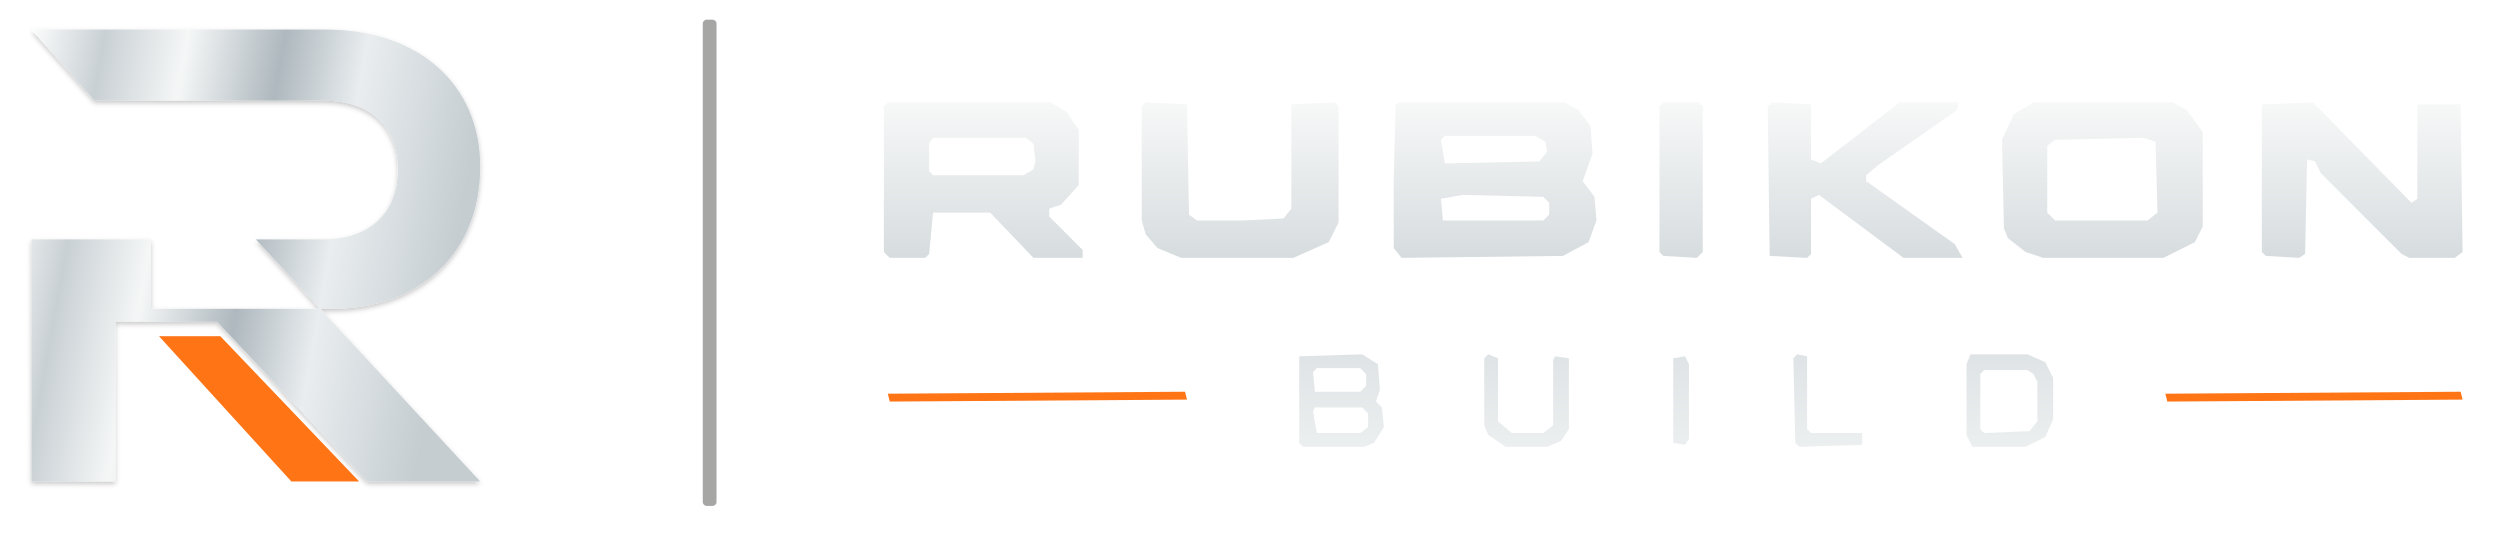
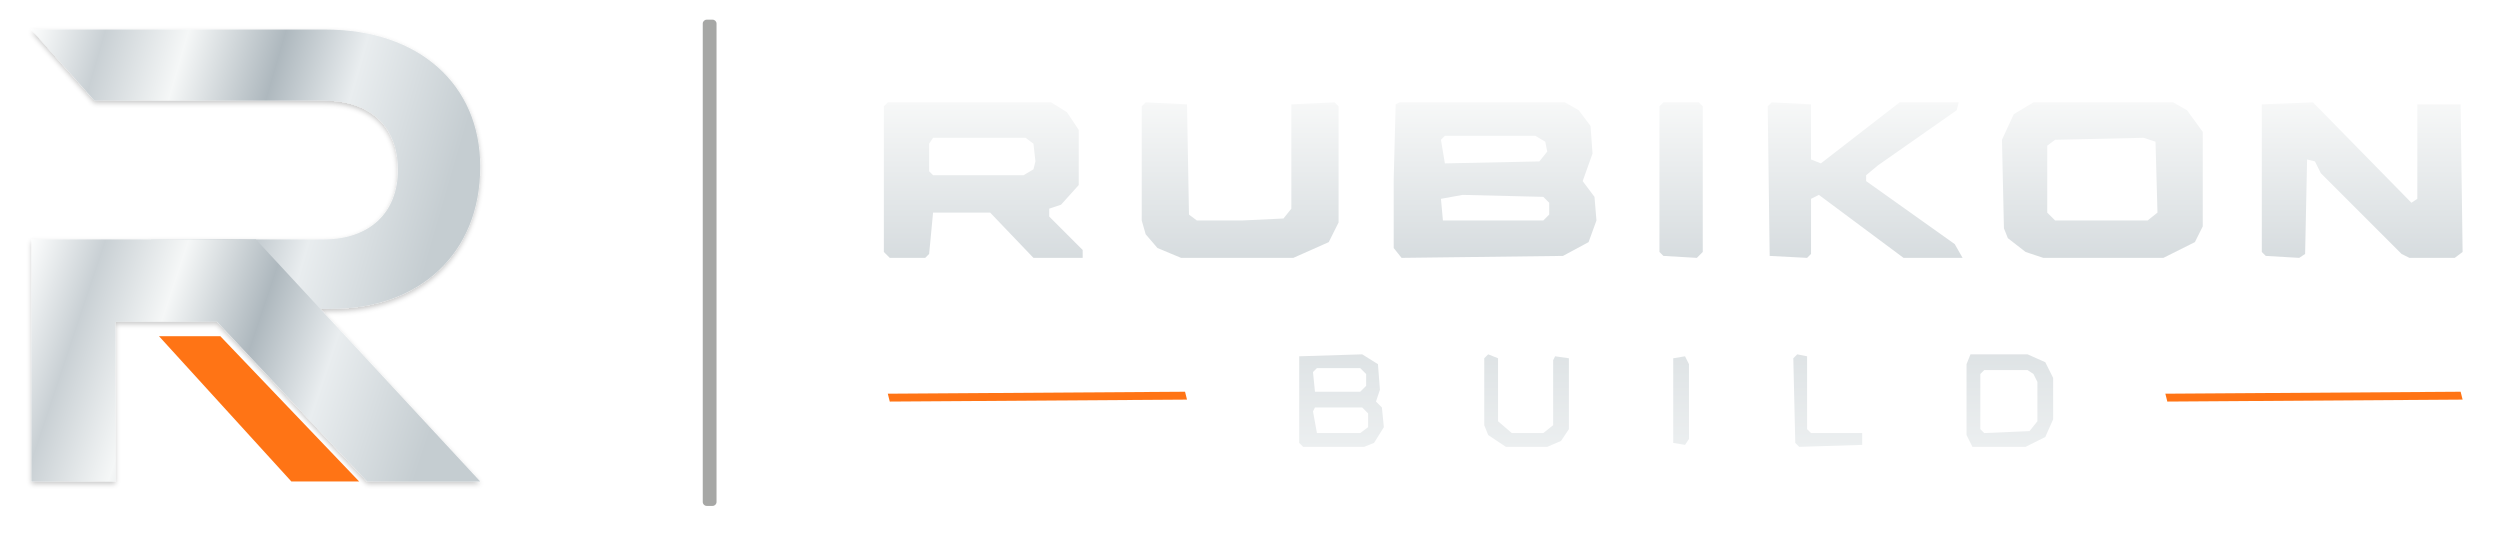
<svg xmlns="http://www.w3.org/2000/svg" width="1270" height="272" viewBox="72 88 1270 272" fill-rule="evenodd" role="img" aria-label="RUBIKON BUILD">
  <defs>
    <linearGradient id="mark-premium" x1="0" y1="0" x2="1" y2=".18">
      <stop offset="0" stop-color="#FCFDFD" />
      <stop offset=".16" stop-color="#C9D0D4" />
      <stop offset=".34" stop-color="#F5F7F7" />
      <stop offset=".55" stop-color="#AEB8BE" />
      <stop offset=".73" stop-color="#E9EDEF" />
      <stop offset="1" stop-color="#C5CDD1" />
    </linearGradient>
    <linearGradient id="word-premium" x1="0" y1="0" x2="0" y2="1">
      <stop stop-color="#F7F8F8" />
      <stop offset=".5" stop-color="#D3D9DC" />
      <stop offset="1" stop-color="#ECEFF0" />
    </linearGradient>
    <filter id="premium-finish" x="-8%" y="-8%" width="116%" height="116%" color-interpolation-filters="sRGB">
      <feTurbulence type="fractalNoise" baseFrequency=".003 .56" numOctaves="1" seed="12" result="grain" />
      <feColorMatrix in="grain" values="1 0 0 0 0  0 1 0 0 0  0 0 1 0 0  0 0 0 .065 0" result="soft-grain" />
      <feComposite in="soft-grain" in2="SourceAlpha" operator="in" result="clipped-grain" />
      <feBlend in="SourceGraphic" in2="clipped-grain" mode="soft-light" />
      <feDropShadow dx="0" dy="1.5" stdDeviation="1.5" flood-color="#000" flood-opacity=".22" />
    </filter>
  </defs>
  <g transform="translate(88 103) scale(.82)">
-     <path fill="url(#mark-premium)" filter="url(#premium-finish)" d="M0 0H182C240 0 278 34 278 85C278 139 240 173 186 173H74V130H181C210 130 227 113 227 87C227 59 209 44 181 44H39ZM0 130H139L278 280H208L115 181H52V280H0Z" />
+     <g filter="url(#premium-finish)">
+       <path fill="url(#mark-premium)" d="M0 0H182C240 0 278 34 278 85C278 139 240 173 186 173H74V130H181C210 130 227 113 227 87C227 59 209 44 181 44H39Z" />
+       <path fill="url(#mark-premium)" d="M0 130H139L278 280H208L115 181H52V280H0Z" />
+     </g>
    <path fill="#FF7415" d="M79 190H117L203 280H161Z" />
  </g>
  <rect x="429" y="98" width="7" height="247" rx="2" fill="#A6A7A5" />
  <path fill="url(#word-premium)" d="M521 142L523 140L606 140L614 145L620 154L620 182L611 192L605 194L605 198L622 215L622 219L597 219L575 196L546 196L544 217L542 219L524 219L521 216ZM544 161L544 175L546 177L592 177L597 174L598 170L597 161L593 158L546 158ZM652 142L654 140L675 141L676 197L680 200L703 200L724 199L728 194L728 141L750 140L752 142L752 201L747 211L729 219L672 219L660 214L654 207L652 200ZM732 269L764 268L772 273L773 286L771 292L774 295L775 305L770 313L765 315L734 315L732 313ZM739 277L740 287L763 287L766 284L766 278L763 275L741 275ZM739 297L741 308L763 308L767 305L767 298L764 295L740 295ZM780 179L781 141L783 140L867 140L874 144L880 152L881 166L876 180L882 188L883 200L879 211L866 218L784 219L780 214ZM804 159L806 171L854 170L858 165L857 160L852 157L806 157ZM804 189L805 200L856 200L859 197L859 191L856 188L815 187ZM826 270L828 268L833 270L833 302L840 308L856 308L861 304L861 271L862 269L869 270L869 306L865 312L858 315L837 315L828 309L826 304ZM915 142L917 140L935 140L937 142L937 216L934 219L917 218L915 216ZM922 270L928 269L930 273L930 311L928 314L922 313ZM970 142L972 140L992 141L992 169L997 171L1037 140L1067 140L1066 144L1026 172L1020 177L1020 180L1065 212L1069 219L1039 219L996 187L992 189L992 217L990 219L971 218ZM983 270L985 268L990 269L990 306L992 308L1018 308L1018 314L986 315L984 313ZM1071 273L1073 268L1102 268L1111 272L1115 280L1115 301L1111 310L1101 315L1074 315L1071 309ZM1078 278L1078 306L1080 308L1103 307L1107 302L1107 282L1105 278L1102 276L1080 276ZM1089 159L1095 146L1105 140L1176 140L1183 144L1191 155L1191 203L1187 211L1171 219L1110 219L1101 216L1092 209L1090 204ZM1112 162L1112 196L1116 200L1163 200L1168 196L1167 160L1161 158L1116 159ZM1221 141L1247 140L1297 191L1300 189L1300 141L1322 141L1323 216L1319 219L1296 219L1292 217L1251 176L1248 170L1244 169L1243 217L1240 219L1223 218L1221 216Z" />
  <path fill="#FF7415" d="M523 288L674 287L675 291L524 292ZM1172 288L1322 287L1323 291L1173 292Z" />
</svg>
